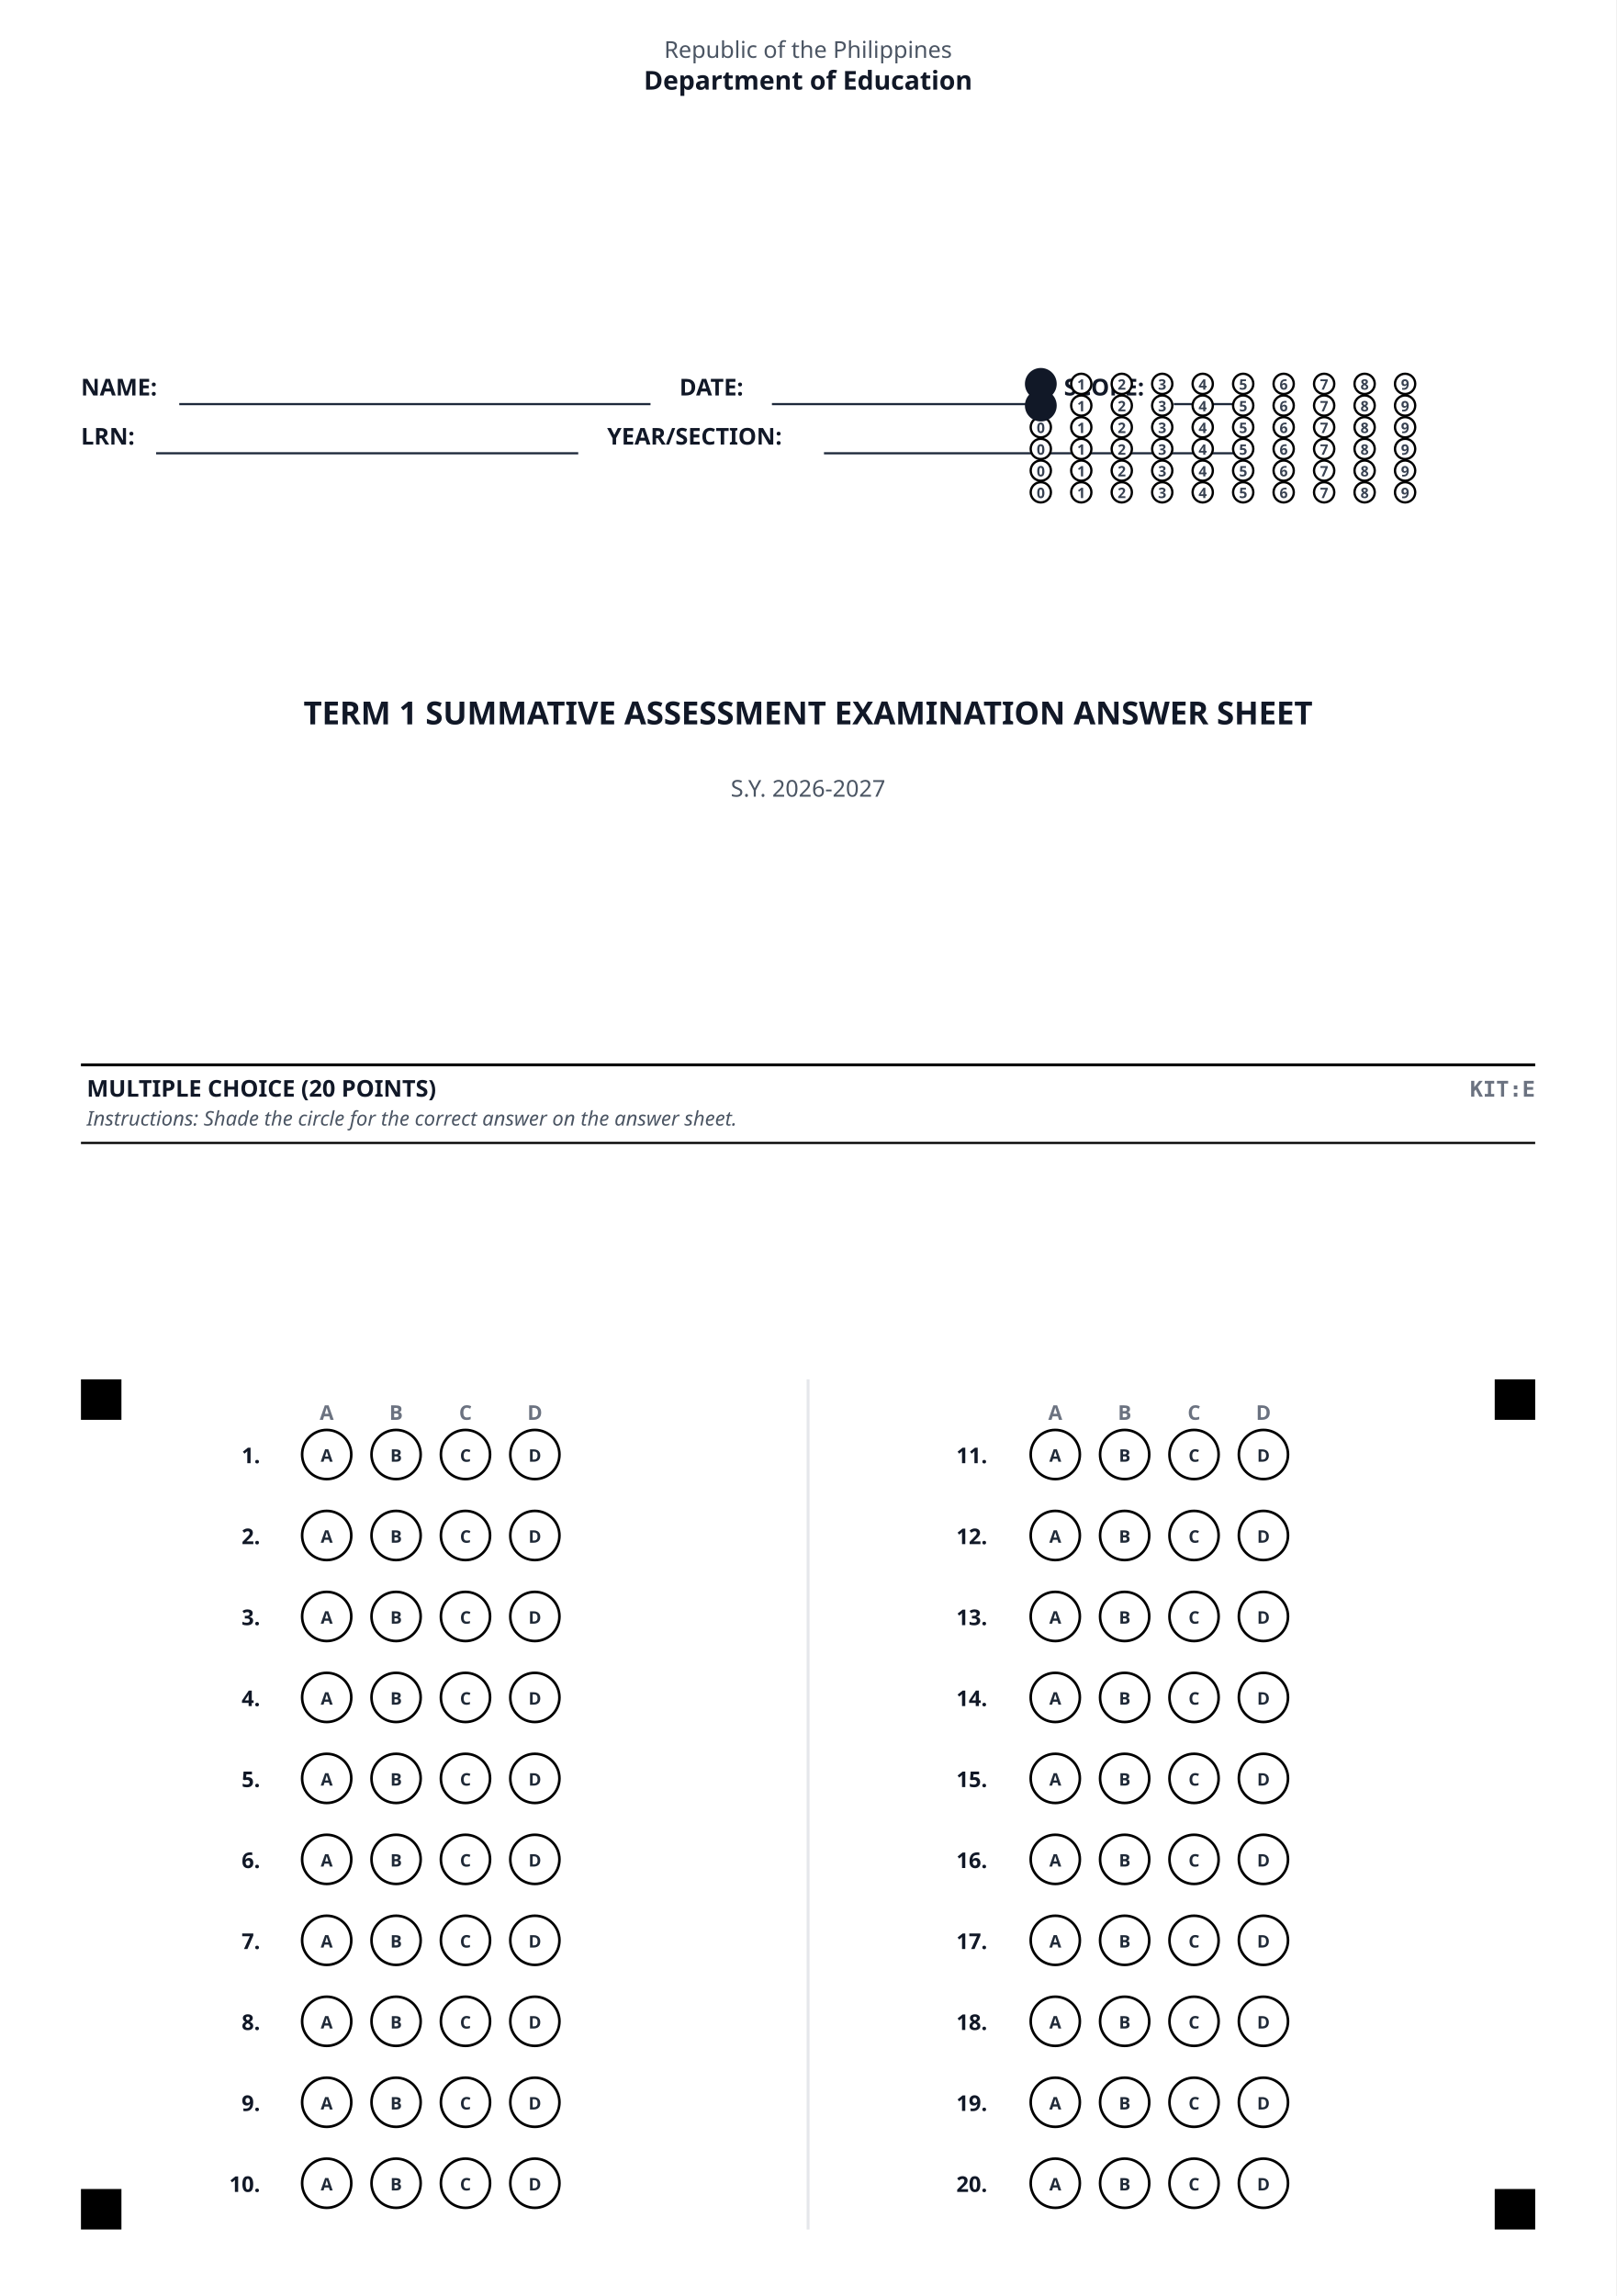
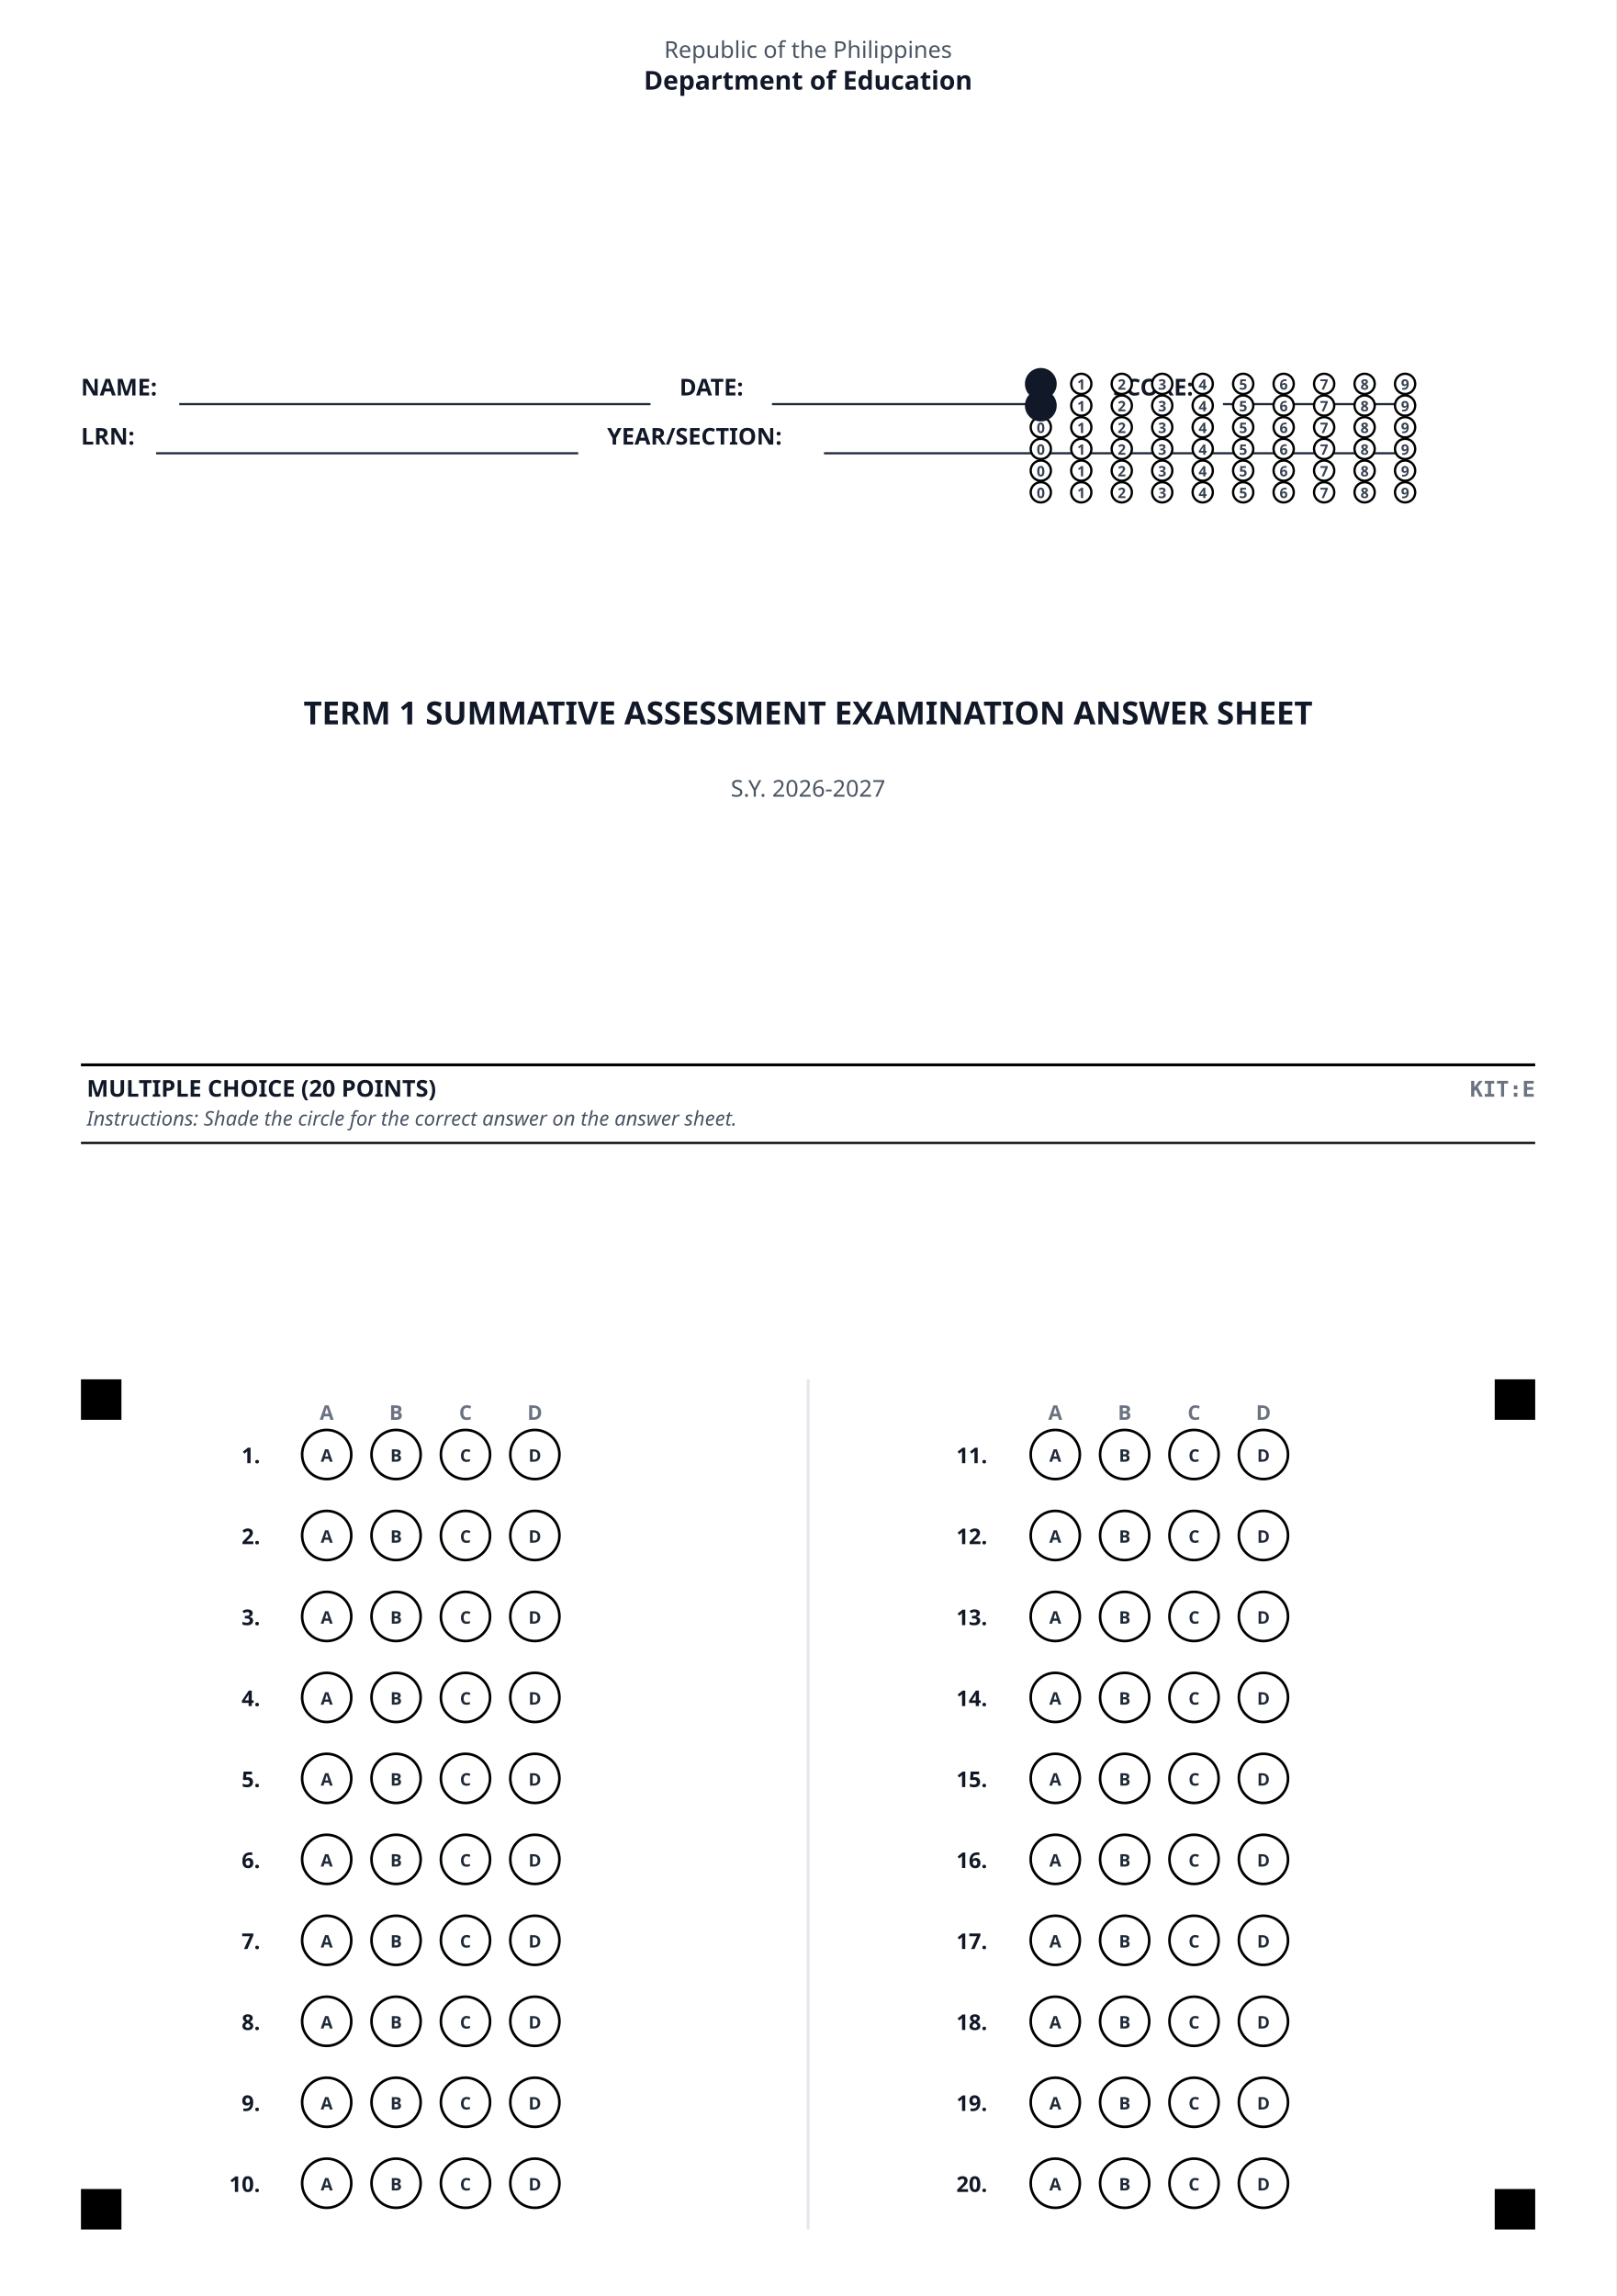
<svg xmlns="http://www.w3.org/2000/svg" width="559" height="794" viewBox="0 0 559 794" fill="none" class="omr-master-svg">
  <rect width="559" height="794" fill="#FFFFFF" />
  <text x="279.5" y="20" font-family="sans-serif" font-size="8" font-weight="500" fill="#4B5563" text-anchor="middle">Republic of the Philippines</text>
  <text x="279.5" y="31" font-family="sans-serif" font-size="9" font-weight="bold" fill="#111827" text-anchor="middle">Department of Education</text>
  <text x="28" y="136.75" font-family="sans-serif" font-size="8" font-weight="bold" fill="#111827">NAME:</text>
  <line x1="62" y1="139.75" x2="225" y2="139.75" stroke="#1E293B" stroke-width="0.75" />
  <text x="235" y="136.75" font-family="sans-serif" font-size="8" font-weight="bold" fill="#111827">DATE:</text>
  <line x1="267" y1="139.75" x2="355" y2="139.75" stroke="#1E293B" stroke-width="0.75" />
-   <text x="368" y="136.75" font-family="sans-serif" font-size="8" font-weight="bold" fill="#111827">SCORE:</text>
-   <line x1="406" y1="139.75" x2="430" y2="139.75" stroke="#1E293B" stroke-width="0.75" />
+   <text x="385" y="136.75" font-family="sans-serif" font-size="8" font-weight="bold" fill="#111827">SCORE:</text>
+   <line x1="423" y1="139.75" x2="485" y2="139.75" stroke="#1E293B" stroke-width="0.75" />
  <text x="28" y="153.75" font-family="sans-serif" font-size="8" font-weight="bold" fill="#111827">LRN:</text>
  <line x1="54" y1="156.75" x2="200" y2="156.75" stroke="#1E293B" stroke-width="0.75" />
  <text x="210" y="153.75" font-family="sans-serif" font-size="8" font-weight="bold" fill="#111827">YEAR/SECTION:</text>
-   <line x1="285" y1="156.75" x2="430" y2="156.75" stroke="#1E293B" stroke-width="0.75" />
+   <line x1="285" y1="156.75" x2="485" y2="156.75" stroke="#1E293B" stroke-width="0.75" />
  <circle cx="374" cy="132.75" r="3.5" fill="#FFFFFF" stroke="#000000" stroke-width="0.8" />
  <text x="374" y="134.75" font-family="sans-serif" font-size="5" font-weight="bold" text-anchor="middle" fill="#374151">1</text>
  <circle cx="388" cy="132.75" r="3.5" fill="#FFFFFF" stroke="#000000" stroke-width="0.8" />
  <text x="388" y="134.75" font-family="sans-serif" font-size="5" font-weight="bold" text-anchor="middle" fill="#374151">2</text>
  <circle cx="402" cy="132.75" r="3.5" fill="#FFFFFF" stroke="#000000" stroke-width="0.8" />
  <text x="402" y="134.75" font-family="sans-serif" font-size="5" font-weight="bold" text-anchor="middle" fill="#374151">3</text>
  <circle cx="416" cy="132.75" r="3.5" fill="#FFFFFF" stroke="#000000" stroke-width="0.8" />
  <text x="416" y="134.75" font-family="sans-serif" font-size="5" font-weight="bold" text-anchor="middle" fill="#374151">4</text>
  <circle cx="430" cy="132.75" r="3.5" fill="#FFFFFF" stroke="#000000" stroke-width="0.8" />
  <text x="430" y="134.75" font-family="sans-serif" font-size="5" font-weight="bold" text-anchor="middle" fill="#374151">5</text>
  <circle cx="444" cy="132.75" r="3.5" fill="#FFFFFF" stroke="#000000" stroke-width="0.8" />
  <text x="444" y="134.75" font-family="sans-serif" font-size="5" font-weight="bold" text-anchor="middle" fill="#374151">6</text>
  <circle cx="458" cy="132.75" r="3.5" fill="#FFFFFF" stroke="#000000" stroke-width="0.8" />
  <text x="458" y="134.75" font-family="sans-serif" font-size="5" font-weight="bold" text-anchor="middle" fill="#374151">7</text>
  <circle cx="472" cy="132.75" r="3.5" fill="#FFFFFF" stroke="#000000" stroke-width="0.8" />
  <text x="472" y="134.75" font-family="sans-serif" font-size="5" font-weight="bold" text-anchor="middle" fill="#374151">8</text>
  <circle cx="486" cy="132.75" r="3.5" fill="#FFFFFF" stroke="#000000" stroke-width="0.8" />
  <text x="486" y="134.75" font-family="sans-serif" font-size="5" font-weight="bold" text-anchor="middle" fill="#374151">9</text>
  <circle cx="360" cy="132.75" r="3.5" fill="#FFFFFF" stroke="#000000" stroke-width="0.8" />
  <text x="360" y="134.75" font-family="sans-serif" font-size="5" font-weight="bold" text-anchor="middle" fill="#374151">0</text>
  <circle cx="374" cy="140.25" r="3.5" fill="#FFFFFF" stroke="#000000" stroke-width="0.8" />
  <text x="374" y="142.25" font-family="sans-serif" font-size="5" font-weight="bold" text-anchor="middle" fill="#374151">1</text>
  <circle cx="388" cy="140.25" r="3.5" fill="#FFFFFF" stroke="#000000" stroke-width="0.8" />
  <text x="388" y="142.25" font-family="sans-serif" font-size="5" font-weight="bold" text-anchor="middle" fill="#374151">2</text>
  <circle cx="402" cy="140.25" r="3.5" fill="#FFFFFF" stroke="#000000" stroke-width="0.8" />
  <text x="402" y="142.25" font-family="sans-serif" font-size="5" font-weight="bold" text-anchor="middle" fill="#374151">3</text>
  <circle cx="416" cy="140.25" r="3.5" fill="#FFFFFF" stroke="#000000" stroke-width="0.8" />
  <text x="416" y="142.25" font-family="sans-serif" font-size="5" font-weight="bold" text-anchor="middle" fill="#374151">4</text>
  <circle cx="430" cy="140.25" r="3.5" fill="#FFFFFF" stroke="#000000" stroke-width="0.8" />
  <text x="430" y="142.25" font-family="sans-serif" font-size="5" font-weight="bold" text-anchor="middle" fill="#374151">5</text>
  <circle cx="444" cy="140.25" r="3.5" fill="#FFFFFF" stroke="#000000" stroke-width="0.8" />
  <text x="444" y="142.25" font-family="sans-serif" font-size="5" font-weight="bold" text-anchor="middle" fill="#374151">6</text>
  <circle cx="458" cy="140.25" r="3.5" fill="#FFFFFF" stroke="#000000" stroke-width="0.8" />
  <text x="458" y="142.25" font-family="sans-serif" font-size="5" font-weight="bold" text-anchor="middle" fill="#374151">7</text>
  <circle cx="472" cy="140.25" r="3.5" fill="#FFFFFF" stroke="#000000" stroke-width="0.8" />
  <text x="472" y="142.25" font-family="sans-serif" font-size="5" font-weight="bold" text-anchor="middle" fill="#374151">8</text>
  <circle cx="486" cy="140.25" r="3.5" fill="#FFFFFF" stroke="#000000" stroke-width="0.8" />
  <text x="486" y="142.25" font-family="sans-serif" font-size="5" font-weight="bold" text-anchor="middle" fill="#374151">9</text>
  <circle cx="360" cy="140.25" r="3.5" fill="#FFFFFF" stroke="#000000" stroke-width="0.8" />
  <text x="360" y="142.25" font-family="sans-serif" font-size="5" font-weight="bold" text-anchor="middle" fill="#374151">0</text>
  <circle cx="374" cy="147.75" r="3.5" fill="#FFFFFF" stroke="#000000" stroke-width="0.8" />
  <text x="374" y="149.75" font-family="sans-serif" font-size="5" font-weight="bold" text-anchor="middle" fill="#374151">1</text>
  <circle cx="388" cy="147.75" r="3.5" fill="#FFFFFF" stroke="#000000" stroke-width="0.8" />
  <text x="388" y="149.75" font-family="sans-serif" font-size="5" font-weight="bold" text-anchor="middle" fill="#374151">2</text>
  <circle cx="402" cy="147.75" r="3.5" fill="#FFFFFF" stroke="#000000" stroke-width="0.8" />
  <text x="402" y="149.75" font-family="sans-serif" font-size="5" font-weight="bold" text-anchor="middle" fill="#374151">3</text>
  <circle cx="416" cy="147.75" r="3.5" fill="#FFFFFF" stroke="#000000" stroke-width="0.8" />
  <text x="416" y="149.75" font-family="sans-serif" font-size="5" font-weight="bold" text-anchor="middle" fill="#374151">4</text>
  <circle cx="430" cy="147.75" r="3.5" fill="#FFFFFF" stroke="#000000" stroke-width="0.8" />
  <text x="430" y="149.75" font-family="sans-serif" font-size="5" font-weight="bold" text-anchor="middle" fill="#374151">5</text>
  <circle cx="444" cy="147.75" r="3.5" fill="#FFFFFF" stroke="#000000" stroke-width="0.8" />
  <text x="444" y="149.75" font-family="sans-serif" font-size="5" font-weight="bold" text-anchor="middle" fill="#374151">6</text>
  <circle cx="458" cy="147.75" r="3.5" fill="#FFFFFF" stroke="#000000" stroke-width="0.8" />
  <text x="458" y="149.75" font-family="sans-serif" font-size="5" font-weight="bold" text-anchor="middle" fill="#374151">7</text>
  <circle cx="472" cy="147.75" r="3.5" fill="#FFFFFF" stroke="#000000" stroke-width="0.8" />
  <text x="472" y="149.75" font-family="sans-serif" font-size="5" font-weight="bold" text-anchor="middle" fill="#374151">8</text>
  <circle cx="486" cy="147.75" r="3.5" fill="#FFFFFF" stroke="#000000" stroke-width="0.8" />
  <text x="486" y="149.75" font-family="sans-serif" font-size="5" font-weight="bold" text-anchor="middle" fill="#374151">9</text>
  <circle cx="360" cy="147.75" r="3.5" fill="#FFFFFF" stroke="#000000" stroke-width="0.8" />
  <text x="360" y="149.75" font-family="sans-serif" font-size="5" font-weight="bold" text-anchor="middle" fill="#374151">0</text>
  <circle cx="374" cy="155.25" r="3.5" fill="#FFFFFF" stroke="#000000" stroke-width="0.8" />
  <text x="374" y="157.25" font-family="sans-serif" font-size="5" font-weight="bold" text-anchor="middle" fill="#374151">1</text>
  <circle cx="388" cy="155.25" r="3.5" fill="#FFFFFF" stroke="#000000" stroke-width="0.8" />
  <text x="388" y="157.25" font-family="sans-serif" font-size="5" font-weight="bold" text-anchor="middle" fill="#374151">2</text>
  <circle cx="402" cy="155.25" r="3.5" fill="#FFFFFF" stroke="#000000" stroke-width="0.8" />
  <text x="402" y="157.25" font-family="sans-serif" font-size="5" font-weight="bold" text-anchor="middle" fill="#374151">3</text>
  <circle cx="416" cy="155.25" r="3.5" fill="#FFFFFF" stroke="#000000" stroke-width="0.8" />
  <text x="416" y="157.25" font-family="sans-serif" font-size="5" font-weight="bold" text-anchor="middle" fill="#374151">4</text>
  <circle cx="430" cy="155.25" r="3.5" fill="#FFFFFF" stroke="#000000" stroke-width="0.8" />
  <text x="430" y="157.25" font-family="sans-serif" font-size="5" font-weight="bold" text-anchor="middle" fill="#374151">5</text>
  <circle cx="444" cy="155.25" r="3.5" fill="#FFFFFF" stroke="#000000" stroke-width="0.8" />
  <text x="444" y="157.25" font-family="sans-serif" font-size="5" font-weight="bold" text-anchor="middle" fill="#374151">6</text>
  <circle cx="458" cy="155.25" r="3.5" fill="#FFFFFF" stroke="#000000" stroke-width="0.8" />
  <text x="458" y="157.25" font-family="sans-serif" font-size="5" font-weight="bold" text-anchor="middle" fill="#374151">7</text>
  <circle cx="472" cy="155.25" r="3.5" fill="#FFFFFF" stroke="#000000" stroke-width="0.8" />
  <text x="472" y="157.25" font-family="sans-serif" font-size="5" font-weight="bold" text-anchor="middle" fill="#374151">8</text>
  <circle cx="486" cy="155.25" r="3.5" fill="#FFFFFF" stroke="#000000" stroke-width="0.8" />
  <text x="486" y="157.25" font-family="sans-serif" font-size="5" font-weight="bold" text-anchor="middle" fill="#374151">9</text>
  <circle cx="360" cy="155.25" r="3.5" fill="#FFFFFF" stroke="#000000" stroke-width="0.8" />
  <text x="360" y="157.25" font-family="sans-serif" font-size="5" font-weight="bold" text-anchor="middle" fill="#374151">0</text>
  <circle cx="374" cy="162.75" r="3.5" fill="#FFFFFF" stroke="#000000" stroke-width="0.8" />
  <text x="374" y="164.75" font-family="sans-serif" font-size="5" font-weight="bold" text-anchor="middle" fill="#374151">1</text>
  <circle cx="388" cy="162.75" r="3.5" fill="#FFFFFF" stroke="#000000" stroke-width="0.8" />
  <text x="388" y="164.75" font-family="sans-serif" font-size="5" font-weight="bold" text-anchor="middle" fill="#374151">2</text>
  <circle cx="402" cy="162.75" r="3.5" fill="#FFFFFF" stroke="#000000" stroke-width="0.8" />
  <text x="402" y="164.75" font-family="sans-serif" font-size="5" font-weight="bold" text-anchor="middle" fill="#374151">3</text>
  <circle cx="416" cy="162.75" r="3.5" fill="#FFFFFF" stroke="#000000" stroke-width="0.8" />
  <text x="416" y="164.75" font-family="sans-serif" font-size="5" font-weight="bold" text-anchor="middle" fill="#374151">4</text>
  <circle cx="430" cy="162.75" r="3.5" fill="#FFFFFF" stroke="#000000" stroke-width="0.8" />
  <text x="430" y="164.75" font-family="sans-serif" font-size="5" font-weight="bold" text-anchor="middle" fill="#374151">5</text>
  <circle cx="444" cy="162.75" r="3.5" fill="#FFFFFF" stroke="#000000" stroke-width="0.8" />
  <text x="444" y="164.75" font-family="sans-serif" font-size="5" font-weight="bold" text-anchor="middle" fill="#374151">6</text>
  <circle cx="458" cy="162.75" r="3.5" fill="#FFFFFF" stroke="#000000" stroke-width="0.8" />
  <text x="458" y="164.75" font-family="sans-serif" font-size="5" font-weight="bold" text-anchor="middle" fill="#374151">7</text>
  <circle cx="472" cy="162.75" r="3.5" fill="#FFFFFF" stroke="#000000" stroke-width="0.8" />
  <text x="472" y="164.75" font-family="sans-serif" font-size="5" font-weight="bold" text-anchor="middle" fill="#374151">8</text>
  <circle cx="486" cy="162.75" r="3.5" fill="#FFFFFF" stroke="#000000" stroke-width="0.8" />
  <text x="486" y="164.75" font-family="sans-serif" font-size="5" font-weight="bold" text-anchor="middle" fill="#374151">9</text>
  <circle cx="360" cy="162.75" r="3.5" fill="#FFFFFF" stroke="#000000" stroke-width="0.8" />
  <text x="360" y="164.75" font-family="sans-serif" font-size="5" font-weight="bold" text-anchor="middle" fill="#374151">0</text>
  <circle cx="374" cy="170.25" r="3.5" fill="#FFFFFF" stroke="#000000" stroke-width="0.8" />
  <text x="374" y="172.25" font-family="sans-serif" font-size="5" font-weight="bold" text-anchor="middle" fill="#374151">1</text>
  <circle cx="388" cy="170.25" r="3.5" fill="#FFFFFF" stroke="#000000" stroke-width="0.8" />
  <text x="388" y="172.25" font-family="sans-serif" font-size="5" font-weight="bold" text-anchor="middle" fill="#374151">2</text>
  <circle cx="402" cy="170.25" r="3.5" fill="#FFFFFF" stroke="#000000" stroke-width="0.8" />
  <text x="402" y="172.25" font-family="sans-serif" font-size="5" font-weight="bold" text-anchor="middle" fill="#374151">3</text>
  <circle cx="416" cy="170.25" r="3.5" fill="#FFFFFF" stroke="#000000" stroke-width="0.8" />
  <text x="416" y="172.25" font-family="sans-serif" font-size="5" font-weight="bold" text-anchor="middle" fill="#374151">4</text>
  <circle cx="430" cy="170.25" r="3.5" fill="#FFFFFF" stroke="#000000" stroke-width="0.8" />
  <text x="430" y="172.25" font-family="sans-serif" font-size="5" font-weight="bold" text-anchor="middle" fill="#374151">5</text>
  <circle cx="444" cy="170.25" r="3.5" fill="#FFFFFF" stroke="#000000" stroke-width="0.8" />
  <text x="444" y="172.25" font-family="sans-serif" font-size="5" font-weight="bold" text-anchor="middle" fill="#374151">6</text>
  <circle cx="458" cy="170.25" r="3.5" fill="#FFFFFF" stroke="#000000" stroke-width="0.8" />
  <text x="458" y="172.25" font-family="sans-serif" font-size="5" font-weight="bold" text-anchor="middle" fill="#374151">7</text>
  <circle cx="472" cy="170.25" r="3.5" fill="#FFFFFF" stroke="#000000" stroke-width="0.8" />
  <text x="472" y="172.25" font-family="sans-serif" font-size="5" font-weight="bold" text-anchor="middle" fill="#374151">8</text>
  <circle cx="486" cy="170.25" r="3.5" fill="#FFFFFF" stroke="#000000" stroke-width="0.8" />
  <text x="486" y="172.25" font-family="sans-serif" font-size="5" font-weight="bold" text-anchor="middle" fill="#374151">9</text>
  <circle cx="360" cy="170.25" r="3.5" fill="#FFFFFF" stroke="#000000" stroke-width="0.8" />
  <text x="360" y="172.25" font-family="sans-serif" font-size="5" font-weight="bold" text-anchor="middle" fill="#374151">0</text>
  <text x="279.5" y="250.5" font-family="sans-serif" font-size="11" font-weight="900" fill="#111827" text-anchor="middle">TERM 1 SUMMATIVE ASSESSMENT EXAMINATION ANSWER SHEET</text>
  <text x="279.5" y="275.5" font-family="sans-serif" font-size="8" fill="#4B5563" text-anchor="middle">S.Y. 2026-2027</text>
  <line x1="28" y1="368.25" x2="531" y2="368.25" stroke="#000000" stroke-width="1" />
  <text x="30" y="379.25" font-family="sans-serif" font-size="8" font-weight="900" fill="#111827">MULTIPLE CHOICE (20 POINTS)</text>
  <text x="30" y="389.25" font-family="sans-serif" font-size="7" font-style="italic" fill="#4B5563">Instructions: Shade the circle for the correct answer on the answer sheet.</text>
  <text x="531" y="379.25" font-family="monospace" font-size="7.5" font-weight="bold" text-anchor="end" fill="#6B7280">KIT:E</text>
  <line x1="28" y1="395.25" x2="531" y2="395.25" stroke="#000000" stroke-width="0.75" />
  <rect id="ANSWERS.TL" x="28" y="477" width="14" height="14" fill="#000000" />
  <rect id="ANSWERS.TR" x="517" y="477" width="14" height="14" fill="#000000" />
  <rect id="ANSWERS.BL" x="28" y="757" width="14" height="14" fill="#000000" />
  <rect id="ANSWERS.BR" x="517" y="757" width="14" height="14" fill="#000000" />
  <line x1="279.5" y1="477" x2="279.5" y2="771" stroke="#E5E7EB" stroke-width="1" />
  <text x="113" y="491" font-family="sans-serif" font-size="7" font-weight="900" text-anchor="middle" fill="#6B7280">A</text>
  <text x="137" y="491" font-family="sans-serif" font-size="7" font-weight="900" text-anchor="middle" fill="#6B7280">B</text>
  <text x="161" y="491" font-family="sans-serif" font-size="7" font-weight="900" text-anchor="middle" fill="#6B7280">C</text>
  <text x="185" y="491" font-family="sans-serif" font-size="7" font-weight="900" text-anchor="middle" fill="#6B7280">D</text>
  <text x="365" y="491" font-family="sans-serif" font-size="7" font-weight="900" text-anchor="middle" fill="#6B7280">A</text>
  <text x="389" y="491" font-family="sans-serif" font-size="7" font-weight="900" text-anchor="middle" fill="#6B7280">B</text>
  <text x="413" y="491" font-family="sans-serif" font-size="7" font-weight="900" text-anchor="middle" fill="#6B7280">C</text>
  <text x="437" y="491" font-family="sans-serif" font-size="7" font-weight="900" text-anchor="middle" fill="#6B7280">D</text>
  <text x="90" y="506" font-family="sans-serif" font-size="7.5" font-weight="bold" text-anchor="end" fill="#111827">1.</text>
  <circle cx="113" cy="503" r="8.5" fill="#FFFFFF" stroke="#000000" stroke-width="0.9" />
  <text x="113" y="505.5" font-family="sans-serif" font-size="6" font-weight="bold" text-anchor="middle" fill="#1F2937">A</text>
  <circle cx="137" cy="503" r="8.5" fill="#FFFFFF" stroke="#000000" stroke-width="0.9" />
  <text x="137" y="505.5" font-family="sans-serif" font-size="6" font-weight="bold" text-anchor="middle" fill="#1F2937">B</text>
  <circle cx="161" cy="503" r="8.5" fill="#FFFFFF" stroke="#000000" stroke-width="0.9" />
  <text x="161" y="505.5" font-family="sans-serif" font-size="6" font-weight="bold" text-anchor="middle" fill="#1F2937">C</text>
  <circle cx="185" cy="503" r="8.5" fill="#FFFFFF" stroke="#000000" stroke-width="0.9" />
  <text x="185" y="505.5" font-family="sans-serif" font-size="6" font-weight="bold" text-anchor="middle" fill="#1F2937">D</text>
  <text x="90" y="534" font-family="sans-serif" font-size="7.5" font-weight="bold" text-anchor="end" fill="#111827">2.</text>
  <circle cx="113" cy="531" r="8.5" fill="#FFFFFF" stroke="#000000" stroke-width="0.9" />
  <text x="113" y="533.5" font-family="sans-serif" font-size="6" font-weight="bold" text-anchor="middle" fill="#1F2937">A</text>
  <circle cx="137" cy="531" r="8.5" fill="#FFFFFF" stroke="#000000" stroke-width="0.9" />
  <text x="137" y="533.5" font-family="sans-serif" font-size="6" font-weight="bold" text-anchor="middle" fill="#1F2937">B</text>
  <circle cx="161" cy="531" r="8.5" fill="#FFFFFF" stroke="#000000" stroke-width="0.9" />
  <text x="161" y="533.5" font-family="sans-serif" font-size="6" font-weight="bold" text-anchor="middle" fill="#1F2937">C</text>
  <circle cx="185" cy="531" r="8.5" fill="#FFFFFF" stroke="#000000" stroke-width="0.9" />
  <text x="185" y="533.5" font-family="sans-serif" font-size="6" font-weight="bold" text-anchor="middle" fill="#1F2937">D</text>
  <text x="90" y="562" font-family="sans-serif" font-size="7.5" font-weight="bold" text-anchor="end" fill="#111827">3.</text>
  <circle cx="113" cy="559" r="8.5" fill="#FFFFFF" stroke="#000000" stroke-width="0.9" />
  <text x="113" y="561.5" font-family="sans-serif" font-size="6" font-weight="bold" text-anchor="middle" fill="#1F2937">A</text>
  <circle cx="137" cy="559" r="8.5" fill="#FFFFFF" stroke="#000000" stroke-width="0.9" />
  <text x="137" y="561.5" font-family="sans-serif" font-size="6" font-weight="bold" text-anchor="middle" fill="#1F2937">B</text>
  <circle cx="161" cy="559" r="8.5" fill="#FFFFFF" stroke="#000000" stroke-width="0.9" />
  <text x="161" y="561.5" font-family="sans-serif" font-size="6" font-weight="bold" text-anchor="middle" fill="#1F2937">C</text>
  <circle cx="185" cy="559" r="8.5" fill="#FFFFFF" stroke="#000000" stroke-width="0.9" />
  <text x="185" y="561.5" font-family="sans-serif" font-size="6" font-weight="bold" text-anchor="middle" fill="#1F2937">D</text>
  <text x="90" y="590" font-family="sans-serif" font-size="7.5" font-weight="bold" text-anchor="end" fill="#111827">4.</text>
  <circle cx="113" cy="587" r="8.5" fill="#FFFFFF" stroke="#000000" stroke-width="0.9" />
  <text x="113" y="589.5" font-family="sans-serif" font-size="6" font-weight="bold" text-anchor="middle" fill="#1F2937">A</text>
  <circle cx="137" cy="587" r="8.5" fill="#FFFFFF" stroke="#000000" stroke-width="0.9" />
  <text x="137" y="589.5" font-family="sans-serif" font-size="6" font-weight="bold" text-anchor="middle" fill="#1F2937">B</text>
  <circle cx="161" cy="587" r="8.5" fill="#FFFFFF" stroke="#000000" stroke-width="0.9" />
  <text x="161" y="589.5" font-family="sans-serif" font-size="6" font-weight="bold" text-anchor="middle" fill="#1F2937">C</text>
  <circle cx="185" cy="587" r="8.5" fill="#FFFFFF" stroke="#000000" stroke-width="0.9" />
  <text x="185" y="589.5" font-family="sans-serif" font-size="6" font-weight="bold" text-anchor="middle" fill="#1F2937">D</text>
  <text x="90" y="618" font-family="sans-serif" font-size="7.5" font-weight="bold" text-anchor="end" fill="#111827">5.</text>
  <circle cx="113" cy="615" r="8.5" fill="#FFFFFF" stroke="#000000" stroke-width="0.9" />
  <text x="113" y="617.5" font-family="sans-serif" font-size="6" font-weight="bold" text-anchor="middle" fill="#1F2937">A</text>
  <circle cx="137" cy="615" r="8.5" fill="#FFFFFF" stroke="#000000" stroke-width="0.9" />
  <text x="137" y="617.5" font-family="sans-serif" font-size="6" font-weight="bold" text-anchor="middle" fill="#1F2937">B</text>
  <circle cx="161" cy="615" r="8.5" fill="#FFFFFF" stroke="#000000" stroke-width="0.9" />
  <text x="161" y="617.5" font-family="sans-serif" font-size="6" font-weight="bold" text-anchor="middle" fill="#1F2937">C</text>
  <circle cx="185" cy="615" r="8.5" fill="#FFFFFF" stroke="#000000" stroke-width="0.9" />
  <text x="185" y="617.5" font-family="sans-serif" font-size="6" font-weight="bold" text-anchor="middle" fill="#1F2937">D</text>
  <text x="90" y="646" font-family="sans-serif" font-size="7.5" font-weight="bold" text-anchor="end" fill="#111827">6.</text>
  <circle cx="113" cy="643" r="8.5" fill="#FFFFFF" stroke="#000000" stroke-width="0.9" />
  <text x="113" y="645.5" font-family="sans-serif" font-size="6" font-weight="bold" text-anchor="middle" fill="#1F2937">A</text>
  <circle cx="137" cy="643" r="8.5" fill="#FFFFFF" stroke="#000000" stroke-width="0.9" />
  <text x="137" y="645.5" font-family="sans-serif" font-size="6" font-weight="bold" text-anchor="middle" fill="#1F2937">B</text>
  <circle cx="161" cy="643" r="8.5" fill="#FFFFFF" stroke="#000000" stroke-width="0.9" />
  <text x="161" y="645.5" font-family="sans-serif" font-size="6" font-weight="bold" text-anchor="middle" fill="#1F2937">C</text>
  <circle cx="185" cy="643" r="8.5" fill="#FFFFFF" stroke="#000000" stroke-width="0.9" />
  <text x="185" y="645.5" font-family="sans-serif" font-size="6" font-weight="bold" text-anchor="middle" fill="#1F2937">D</text>
  <text x="90" y="674" font-family="sans-serif" font-size="7.5" font-weight="bold" text-anchor="end" fill="#111827">7.</text>
  <circle cx="113" cy="671" r="8.5" fill="#FFFFFF" stroke="#000000" stroke-width="0.9" />
  <text x="113" y="673.5" font-family="sans-serif" font-size="6" font-weight="bold" text-anchor="middle" fill="#1F2937">A</text>
  <circle cx="137" cy="671" r="8.5" fill="#FFFFFF" stroke="#000000" stroke-width="0.9" />
  <text x="137" y="673.5" font-family="sans-serif" font-size="6" font-weight="bold" text-anchor="middle" fill="#1F2937">B</text>
  <circle cx="161" cy="671" r="8.5" fill="#FFFFFF" stroke="#000000" stroke-width="0.9" />
  <text x="161" y="673.5" font-family="sans-serif" font-size="6" font-weight="bold" text-anchor="middle" fill="#1F2937">C</text>
  <circle cx="185" cy="671" r="8.5" fill="#FFFFFF" stroke="#000000" stroke-width="0.9" />
  <text x="185" y="673.5" font-family="sans-serif" font-size="6" font-weight="bold" text-anchor="middle" fill="#1F2937">D</text>
  <text x="90" y="702" font-family="sans-serif" font-size="7.5" font-weight="bold" text-anchor="end" fill="#111827">8.</text>
  <circle cx="113" cy="699" r="8.5" fill="#FFFFFF" stroke="#000000" stroke-width="0.9" />
  <text x="113" y="701.5" font-family="sans-serif" font-size="6" font-weight="bold" text-anchor="middle" fill="#1F2937">A</text>
  <circle cx="137" cy="699" r="8.5" fill="#FFFFFF" stroke="#000000" stroke-width="0.9" />
  <text x="137" y="701.5" font-family="sans-serif" font-size="6" font-weight="bold" text-anchor="middle" fill="#1F2937">B</text>
  <circle cx="161" cy="699" r="8.5" fill="#FFFFFF" stroke="#000000" stroke-width="0.9" />
  <text x="161" y="701.5" font-family="sans-serif" font-size="6" font-weight="bold" text-anchor="middle" fill="#1F2937">C</text>
  <circle cx="185" cy="699" r="8.5" fill="#FFFFFF" stroke="#000000" stroke-width="0.9" />
  <text x="185" y="701.5" font-family="sans-serif" font-size="6" font-weight="bold" text-anchor="middle" fill="#1F2937">D</text>
  <text x="90" y="730" font-family="sans-serif" font-size="7.5" font-weight="bold" text-anchor="end" fill="#111827">9.</text>
  <circle cx="113" cy="727" r="8.5" fill="#FFFFFF" stroke="#000000" stroke-width="0.9" />
  <text x="113" y="729.5" font-family="sans-serif" font-size="6" font-weight="bold" text-anchor="middle" fill="#1F2937">A</text>
  <circle cx="137" cy="727" r="8.5" fill="#FFFFFF" stroke="#000000" stroke-width="0.9" />
  <text x="137" y="729.5" font-family="sans-serif" font-size="6" font-weight="bold" text-anchor="middle" fill="#1F2937">B</text>
  <circle cx="161" cy="727" r="8.5" fill="#FFFFFF" stroke="#000000" stroke-width="0.9" />
  <text x="161" y="729.5" font-family="sans-serif" font-size="6" font-weight="bold" text-anchor="middle" fill="#1F2937">C</text>
  <circle cx="185" cy="727" r="8.5" fill="#FFFFFF" stroke="#000000" stroke-width="0.9" />
  <text x="185" y="729.5" font-family="sans-serif" font-size="6" font-weight="bold" text-anchor="middle" fill="#1F2937">D</text>
  <text x="90" y="758" font-family="sans-serif" font-size="7.5" font-weight="bold" text-anchor="end" fill="#111827">10.</text>
  <circle cx="113" cy="755" r="8.5" fill="#FFFFFF" stroke="#000000" stroke-width="0.9" />
  <text x="113" y="757.5" font-family="sans-serif" font-size="6" font-weight="bold" text-anchor="middle" fill="#1F2937">A</text>
  <circle cx="137" cy="755" r="8.5" fill="#FFFFFF" stroke="#000000" stroke-width="0.9" />
  <text x="137" y="757.5" font-family="sans-serif" font-size="6" font-weight="bold" text-anchor="middle" fill="#1F2937">B</text>
  <circle cx="161" cy="755" r="8.5" fill="#FFFFFF" stroke="#000000" stroke-width="0.9" />
  <text x="161" y="757.5" font-family="sans-serif" font-size="6" font-weight="bold" text-anchor="middle" fill="#1F2937">C</text>
  <circle cx="185" cy="755" r="8.5" fill="#FFFFFF" stroke="#000000" stroke-width="0.9" />
  <text x="185" y="757.5" font-family="sans-serif" font-size="6" font-weight="bold" text-anchor="middle" fill="#1F2937">D</text>
  <text x="341.5" y="506" font-family="sans-serif" font-size="7.5" font-weight="bold" text-anchor="end" fill="#111827">11.</text>
  <circle cx="365" cy="503" r="8.5" fill="#FFFFFF" stroke="#000000" stroke-width="0.9" />
  <text x="365" y="505.5" font-family="sans-serif" font-size="6" font-weight="bold" text-anchor="middle" fill="#1F2937">A</text>
  <circle cx="389" cy="503" r="8.5" fill="#FFFFFF" stroke="#000000" stroke-width="0.9" />
  <text x="389" y="505.5" font-family="sans-serif" font-size="6" font-weight="bold" text-anchor="middle" fill="#1F2937">B</text>
  <circle cx="413" cy="503" r="8.5" fill="#FFFFFF" stroke="#000000" stroke-width="0.9" />
  <text x="413" y="505.5" font-family="sans-serif" font-size="6" font-weight="bold" text-anchor="middle" fill="#1F2937">C</text>
  <circle cx="437" cy="503" r="8.5" fill="#FFFFFF" stroke="#000000" stroke-width="0.9" />
  <text x="437" y="505.5" font-family="sans-serif" font-size="6" font-weight="bold" text-anchor="middle" fill="#1F2937">D</text>
  <text x="341.5" y="534" font-family="sans-serif" font-size="7.5" font-weight="bold" text-anchor="end" fill="#111827">12.</text>
  <circle cx="365" cy="531" r="8.5" fill="#FFFFFF" stroke="#000000" stroke-width="0.9" />
  <text x="365" y="533.5" font-family="sans-serif" font-size="6" font-weight="bold" text-anchor="middle" fill="#1F2937">A</text>
  <circle cx="389" cy="531" r="8.5" fill="#FFFFFF" stroke="#000000" stroke-width="0.9" />
  <text x="389" y="533.5" font-family="sans-serif" font-size="6" font-weight="bold" text-anchor="middle" fill="#1F2937">B</text>
  <circle cx="413" cy="531" r="8.5" fill="#FFFFFF" stroke="#000000" stroke-width="0.9" />
  <text x="413" y="533.5" font-family="sans-serif" font-size="6" font-weight="bold" text-anchor="middle" fill="#1F2937">C</text>
  <circle cx="437" cy="531" r="8.5" fill="#FFFFFF" stroke="#000000" stroke-width="0.9" />
  <text x="437" y="533.5" font-family="sans-serif" font-size="6" font-weight="bold" text-anchor="middle" fill="#1F2937">D</text>
  <text x="341.5" y="562" font-family="sans-serif" font-size="7.5" font-weight="bold" text-anchor="end" fill="#111827">13.</text>
  <circle cx="365" cy="559" r="8.5" fill="#FFFFFF" stroke="#000000" stroke-width="0.9" />
  <text x="365" y="561.5" font-family="sans-serif" font-size="6" font-weight="bold" text-anchor="middle" fill="#1F2937">A</text>
  <circle cx="389" cy="559" r="8.5" fill="#FFFFFF" stroke="#000000" stroke-width="0.9" />
  <text x="389" y="561.5" font-family="sans-serif" font-size="6" font-weight="bold" text-anchor="middle" fill="#1F2937">B</text>
  <circle cx="413" cy="559" r="8.5" fill="#FFFFFF" stroke="#000000" stroke-width="0.9" />
  <text x="413" y="561.5" font-family="sans-serif" font-size="6" font-weight="bold" text-anchor="middle" fill="#1F2937">C</text>
  <circle cx="437" cy="559" r="8.5" fill="#FFFFFF" stroke="#000000" stroke-width="0.9" />
  <text x="437" y="561.5" font-family="sans-serif" font-size="6" font-weight="bold" text-anchor="middle" fill="#1F2937">D</text>
  <text x="341.5" y="590" font-family="sans-serif" font-size="7.5" font-weight="bold" text-anchor="end" fill="#111827">14.</text>
  <circle cx="365" cy="587" r="8.5" fill="#FFFFFF" stroke="#000000" stroke-width="0.9" />
  <text x="365" y="589.5" font-family="sans-serif" font-size="6" font-weight="bold" text-anchor="middle" fill="#1F2937">A</text>
  <circle cx="389" cy="587" r="8.5" fill="#FFFFFF" stroke="#000000" stroke-width="0.9" />
  <text x="389" y="589.5" font-family="sans-serif" font-size="6" font-weight="bold" text-anchor="middle" fill="#1F2937">B</text>
  <circle cx="413" cy="587" r="8.5" fill="#FFFFFF" stroke="#000000" stroke-width="0.9" />
  <text x="413" y="589.5" font-family="sans-serif" font-size="6" font-weight="bold" text-anchor="middle" fill="#1F2937">C</text>
  <circle cx="437" cy="587" r="8.5" fill="#FFFFFF" stroke="#000000" stroke-width="0.9" />
  <text x="437" y="589.5" font-family="sans-serif" font-size="6" font-weight="bold" text-anchor="middle" fill="#1F2937">D</text>
  <text x="341.5" y="618" font-family="sans-serif" font-size="7.5" font-weight="bold" text-anchor="end" fill="#111827">15.</text>
  <circle cx="365" cy="615" r="8.5" fill="#FFFFFF" stroke="#000000" stroke-width="0.9" />
  <text x="365" y="617.5" font-family="sans-serif" font-size="6" font-weight="bold" text-anchor="middle" fill="#1F2937">A</text>
  <circle cx="389" cy="615" r="8.5" fill="#FFFFFF" stroke="#000000" stroke-width="0.9" />
  <text x="389" y="617.5" font-family="sans-serif" font-size="6" font-weight="bold" text-anchor="middle" fill="#1F2937">B</text>
  <circle cx="413" cy="615" r="8.5" fill="#FFFFFF" stroke="#000000" stroke-width="0.9" />
  <text x="413" y="617.5" font-family="sans-serif" font-size="6" font-weight="bold" text-anchor="middle" fill="#1F2937">C</text>
  <circle cx="437" cy="615" r="8.5" fill="#FFFFFF" stroke="#000000" stroke-width="0.9" />
  <text x="437" y="617.5" font-family="sans-serif" font-size="6" font-weight="bold" text-anchor="middle" fill="#1F2937">D</text>
  <text x="341.5" y="646" font-family="sans-serif" font-size="7.5" font-weight="bold" text-anchor="end" fill="#111827">16.</text>
  <circle cx="365" cy="643" r="8.5" fill="#FFFFFF" stroke="#000000" stroke-width="0.9" />
  <text x="365" y="645.5" font-family="sans-serif" font-size="6" font-weight="bold" text-anchor="middle" fill="#1F2937">A</text>
  <circle cx="389" cy="643" r="8.5" fill="#FFFFFF" stroke="#000000" stroke-width="0.9" />
  <text x="389" y="645.5" font-family="sans-serif" font-size="6" font-weight="bold" text-anchor="middle" fill="#1F2937">B</text>
  <circle cx="413" cy="643" r="8.5" fill="#FFFFFF" stroke="#000000" stroke-width="0.9" />
  <text x="413" y="645.5" font-family="sans-serif" font-size="6" font-weight="bold" text-anchor="middle" fill="#1F2937">C</text>
  <circle cx="437" cy="643" r="8.5" fill="#FFFFFF" stroke="#000000" stroke-width="0.9" />
  <text x="437" y="645.5" font-family="sans-serif" font-size="6" font-weight="bold" text-anchor="middle" fill="#1F2937">D</text>
  <text x="341.5" y="674" font-family="sans-serif" font-size="7.5" font-weight="bold" text-anchor="end" fill="#111827">17.</text>
  <circle cx="365" cy="671" r="8.5" fill="#FFFFFF" stroke="#000000" stroke-width="0.9" />
  <text x="365" y="673.5" font-family="sans-serif" font-size="6" font-weight="bold" text-anchor="middle" fill="#1F2937">A</text>
  <circle cx="389" cy="671" r="8.5" fill="#FFFFFF" stroke="#000000" stroke-width="0.9" />
  <text x="389" y="673.5" font-family="sans-serif" font-size="6" font-weight="bold" text-anchor="middle" fill="#1F2937">B</text>
  <circle cx="413" cy="671" r="8.5" fill="#FFFFFF" stroke="#000000" stroke-width="0.9" />
  <text x="413" y="673.5" font-family="sans-serif" font-size="6" font-weight="bold" text-anchor="middle" fill="#1F2937">C</text>
  <circle cx="437" cy="671" r="8.5" fill="#FFFFFF" stroke="#000000" stroke-width="0.9" />
  <text x="437" y="673.5" font-family="sans-serif" font-size="6" font-weight="bold" text-anchor="middle" fill="#1F2937">D</text>
  <text x="341.5" y="702" font-family="sans-serif" font-size="7.5" font-weight="bold" text-anchor="end" fill="#111827">18.</text>
  <circle cx="365" cy="699" r="8.5" fill="#FFFFFF" stroke="#000000" stroke-width="0.9" />
  <text x="365" y="701.5" font-family="sans-serif" font-size="6" font-weight="bold" text-anchor="middle" fill="#1F2937">A</text>
  <circle cx="389" cy="699" r="8.5" fill="#FFFFFF" stroke="#000000" stroke-width="0.9" />
  <text x="389" y="701.5" font-family="sans-serif" font-size="6" font-weight="bold" text-anchor="middle" fill="#1F2937">B</text>
  <circle cx="413" cy="699" r="8.5" fill="#FFFFFF" stroke="#000000" stroke-width="0.9" />
  <text x="413" y="701.5" font-family="sans-serif" font-size="6" font-weight="bold" text-anchor="middle" fill="#1F2937">C</text>
  <circle cx="437" cy="699" r="8.5" fill="#FFFFFF" stroke="#000000" stroke-width="0.9" />
  <text x="437" y="701.5" font-family="sans-serif" font-size="6" font-weight="bold" text-anchor="middle" fill="#1F2937">D</text>
  <text x="341.5" y="730" font-family="sans-serif" font-size="7.5" font-weight="bold" text-anchor="end" fill="#111827">19.</text>
  <circle cx="365" cy="727" r="8.5" fill="#FFFFFF" stroke="#000000" stroke-width="0.9" />
  <text x="365" y="729.5" font-family="sans-serif" font-size="6" font-weight="bold" text-anchor="middle" fill="#1F2937">A</text>
  <circle cx="389" cy="727" r="8.5" fill="#FFFFFF" stroke="#000000" stroke-width="0.9" />
  <text x="389" y="729.5" font-family="sans-serif" font-size="6" font-weight="bold" text-anchor="middle" fill="#1F2937">B</text>
  <circle cx="413" cy="727" r="8.5" fill="#FFFFFF" stroke="#000000" stroke-width="0.9" />
  <text x="413" y="729.5" font-family="sans-serif" font-size="6" font-weight="bold" text-anchor="middle" fill="#1F2937">C</text>
  <circle cx="437" cy="727" r="8.5" fill="#FFFFFF" stroke="#000000" stroke-width="0.9" />
  <text x="437" y="729.5" font-family="sans-serif" font-size="6" font-weight="bold" text-anchor="middle" fill="#1F2937">D</text>
  <text x="341.5" y="758" font-family="sans-serif" font-size="7.5" font-weight="bold" text-anchor="end" fill="#111827">20.</text>
  <circle cx="365" cy="755" r="8.5" fill="#FFFFFF" stroke="#000000" stroke-width="0.9" />
  <text x="365" y="757.5" font-family="sans-serif" font-size="6" font-weight="bold" text-anchor="middle" fill="#1F2937">A</text>
  <circle cx="389" cy="755" r="8.5" fill="#FFFFFF" stroke="#000000" stroke-width="0.9" />
  <text x="389" y="757.5" font-family="sans-serif" font-size="6" font-weight="bold" text-anchor="middle" fill="#1F2937">B</text>
  <circle cx="413" cy="755" r="8.5" fill="#FFFFFF" stroke="#000000" stroke-width="0.9" />
  <text x="413" y="757.5" font-family="sans-serif" font-size="6" font-weight="bold" text-anchor="middle" fill="#1F2937">C</text>
  <circle cx="437" cy="755" r="8.5" fill="#FFFFFF" stroke="#000000" stroke-width="0.9" />
  <text x="437" y="757.5" font-family="sans-serif" font-size="6" font-weight="bold" text-anchor="middle" fill="#1F2937">D</text>
  <circle cx="360" cy="132.75" r="5.5" fill="#111827" />
  <circle cx="360" cy="140.25" r="5.5" fill="#111827" />
</svg>
